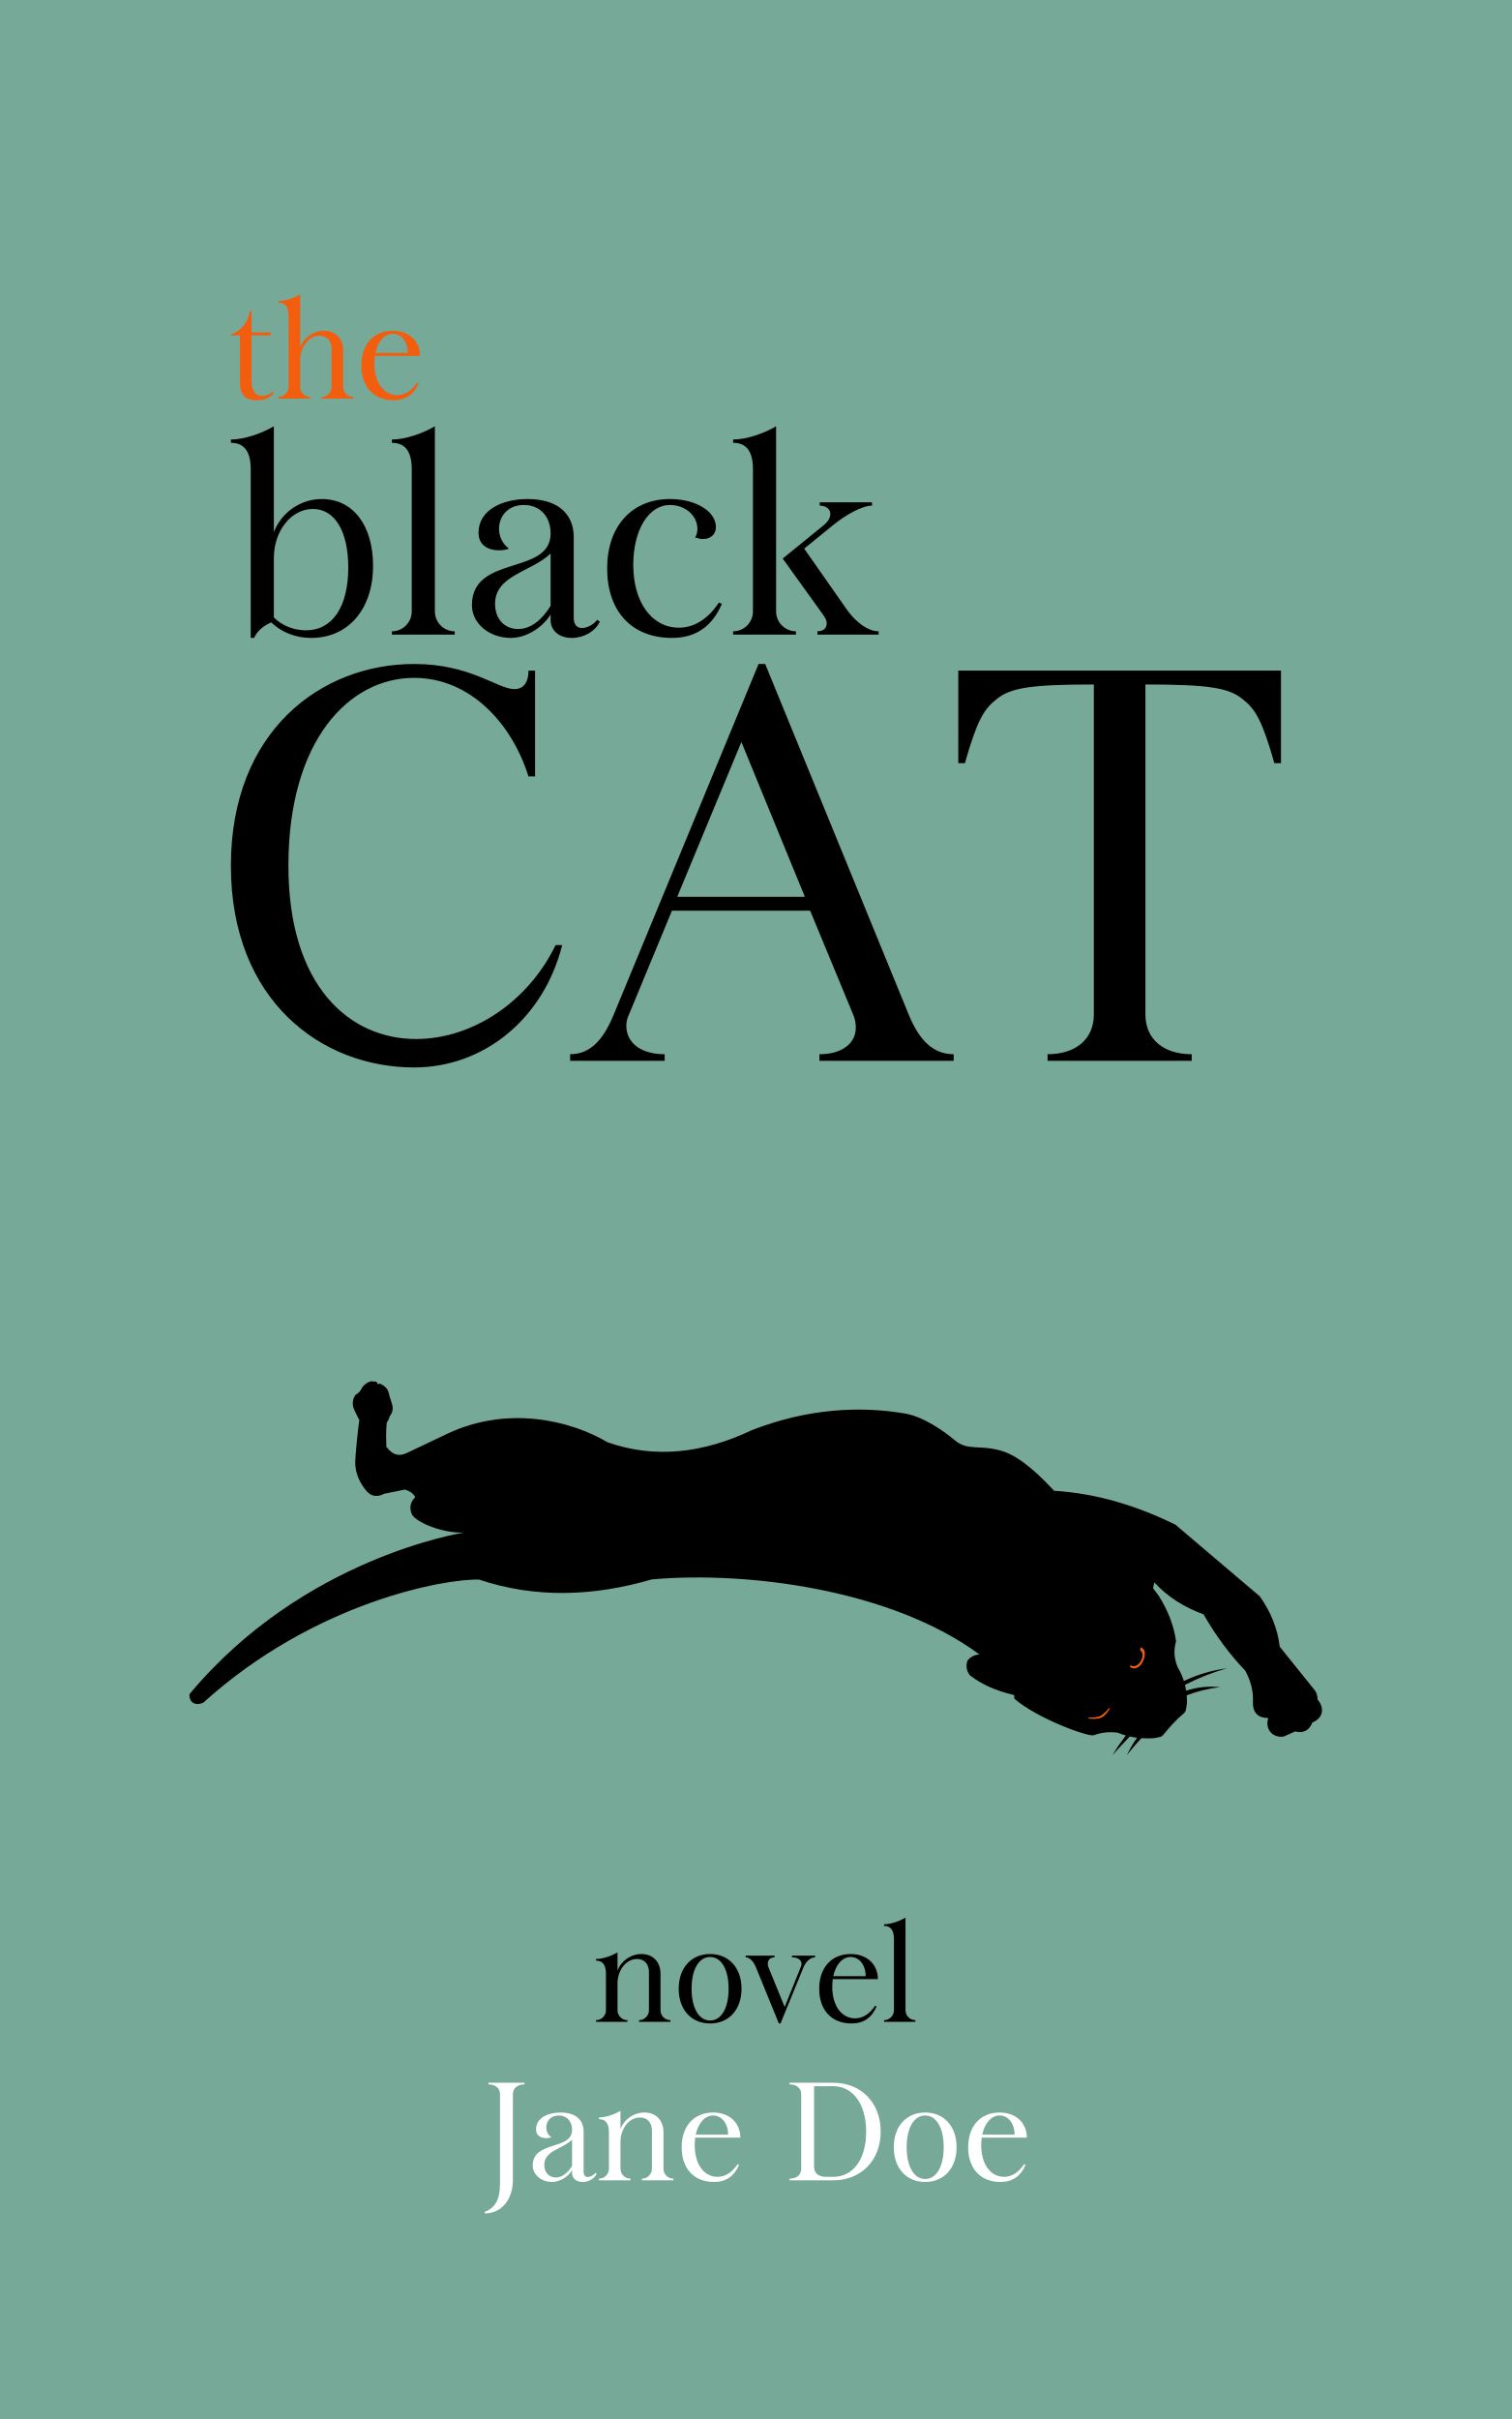
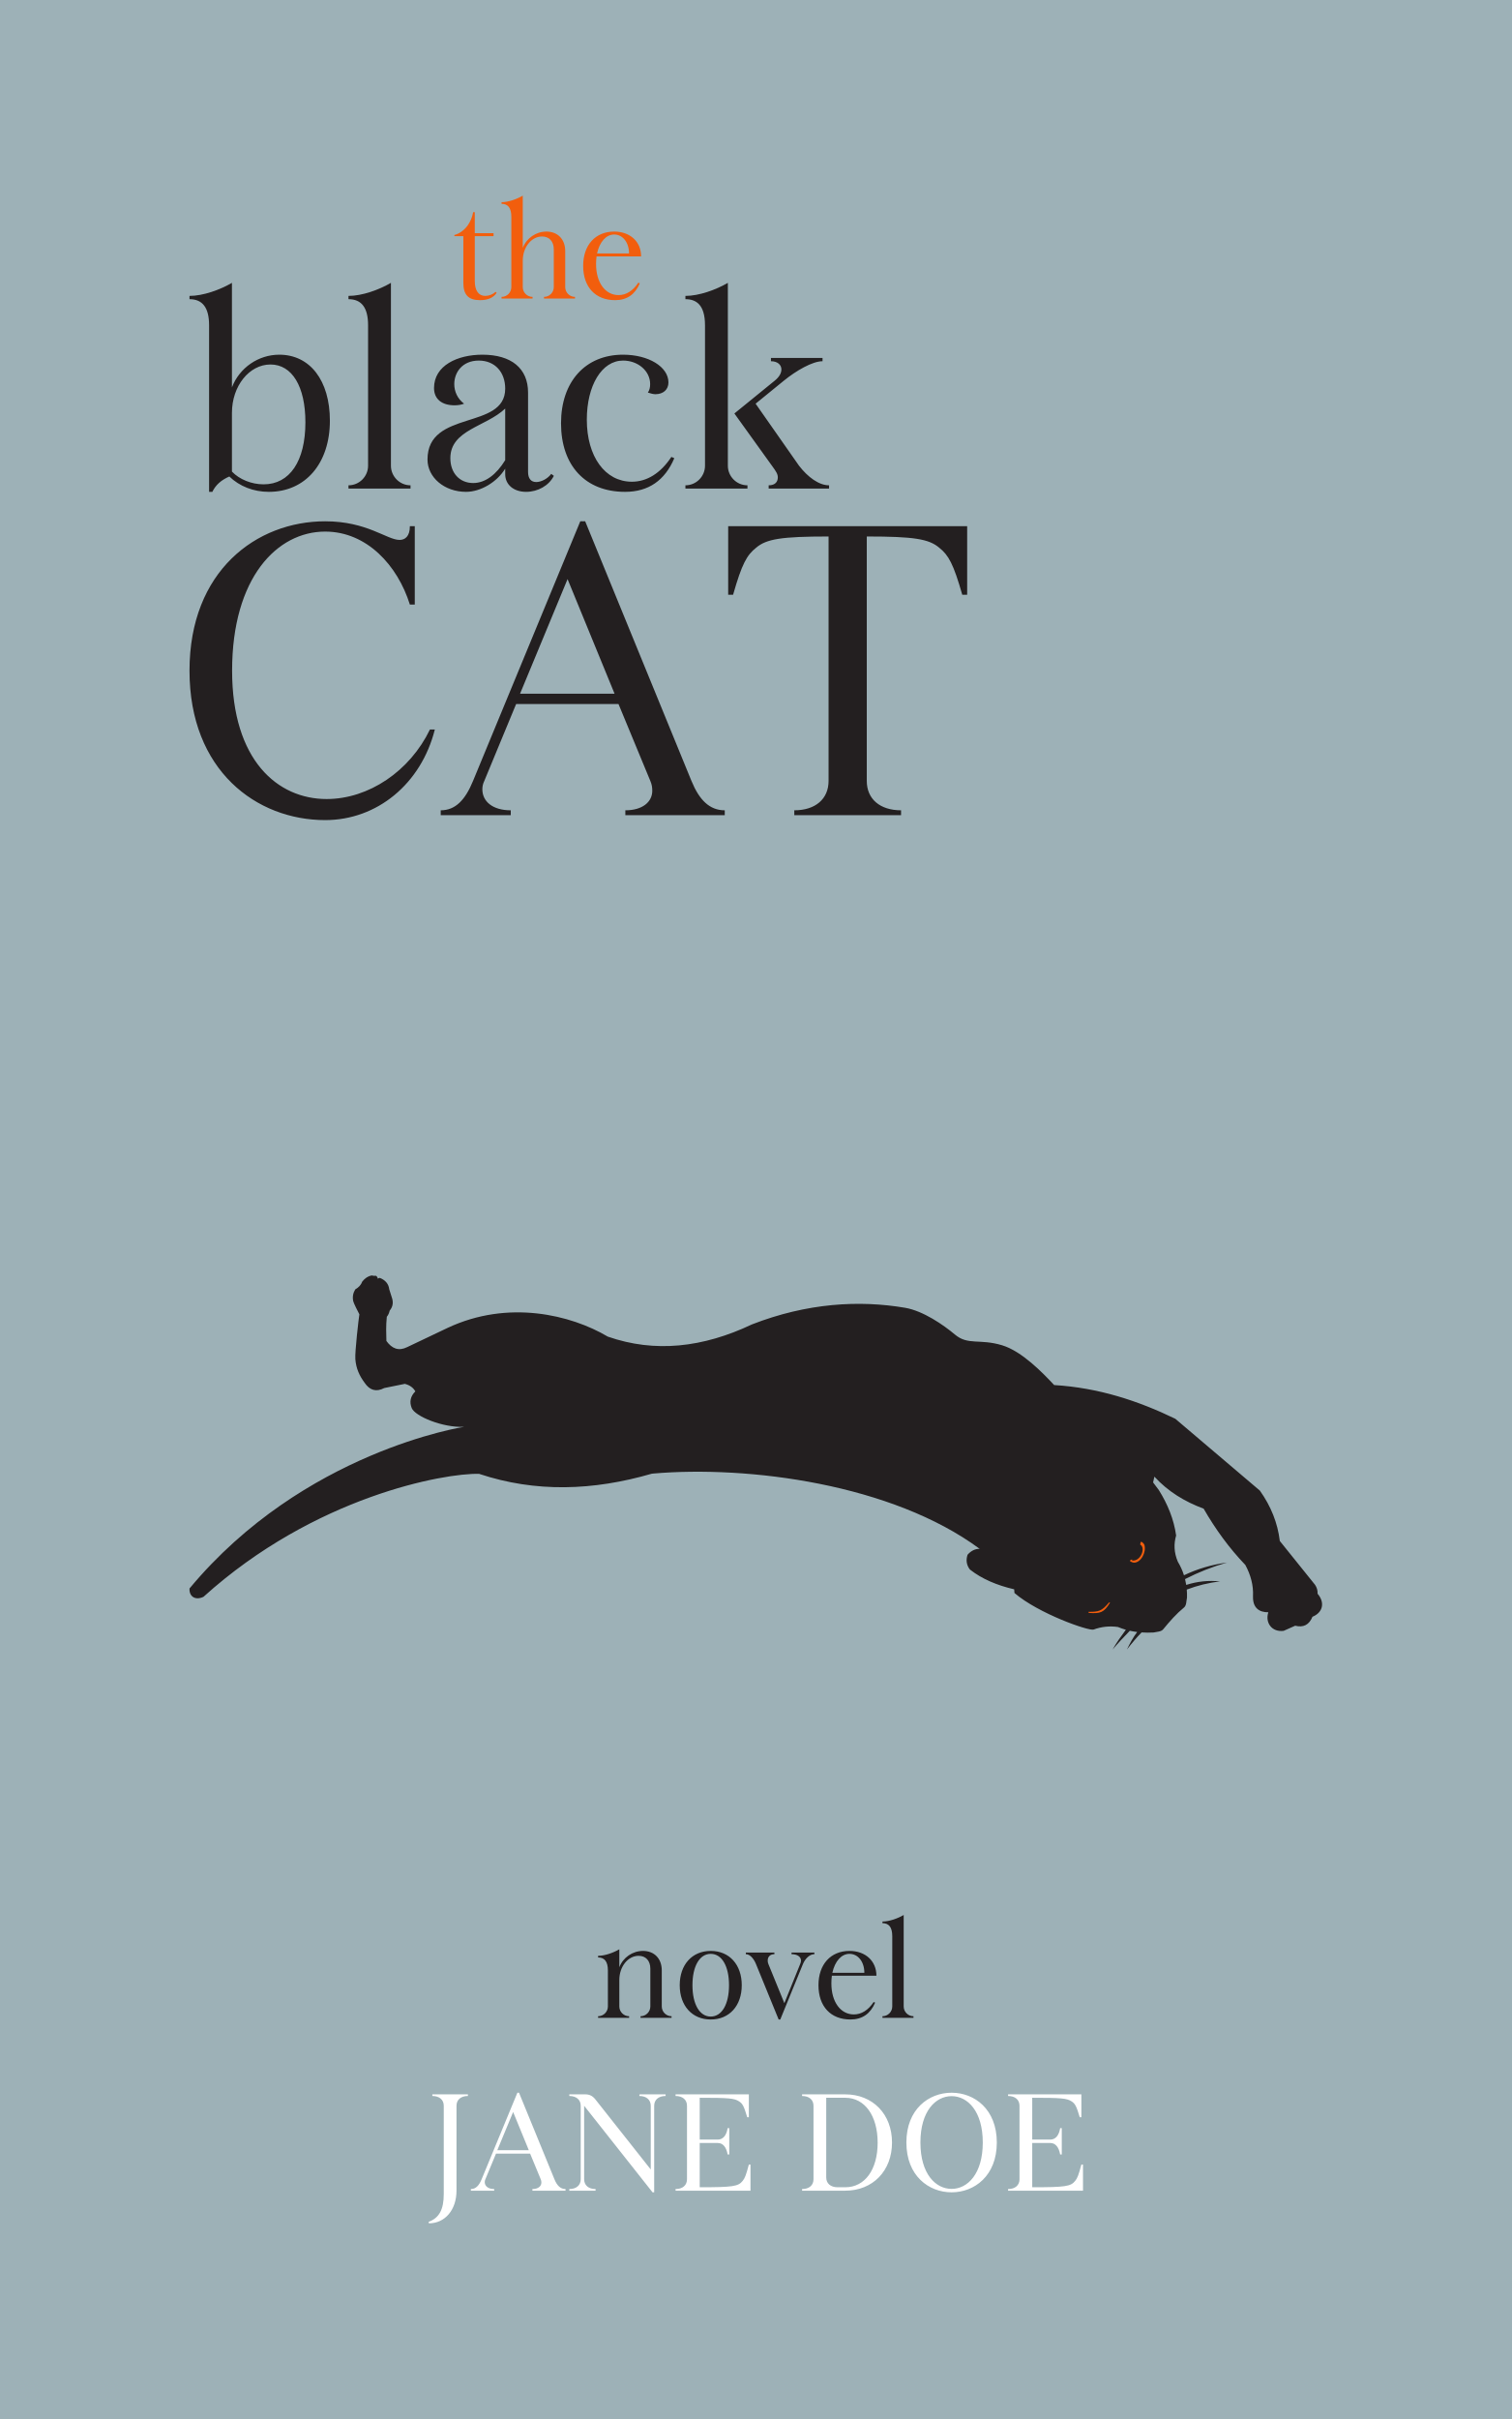
- <svg xmlns="http://www.w3.org/2000/svg" xml:space="preserve" style="fill-rule:evenodd;clip-rule:evenodd;stroke-linejoin:round;stroke-miterlimit:2" viewBox="0 0 27780 44446">
-   <path d="M-128.75-177h28037.5v44800H-128.75z" style="fill:#77a998" />
-   <path d="M9425.76 40060.3v-1579.86c0-112.413 82.032-182.292 212.674-182.292v-30.382h-662.327v30.382c130.642 0 212.674 69.879 212.674 182.292v1640.63c0 291.667-85.07 446.615-282.553 519.532l6.076 27.344c300.782 0 513.456-252.171 513.456-607.64Zm8616.33-783.856h829.428c0-273.438-203.559-461.806-501.303-461.806-349.393 0-577.258 249.132-577.258 638.022 0 394.966 227.865 638.022 595.487 638.022 218.751 0 370.661-106.337 458.769-312.935l-27.344-12.152c-100.261 151.91-227.865 230.903-367.622 230.903-249.133 0-419.272-233.942-419.272-577.258 0-48.611 3.038-97.223 9.115-142.796Zm-5265.2 0h829.429c0-273.438-203.56-461.806-501.303-461.806-349.393 0-577.258 249.132-577.258 638.022 0 394.966 227.865 638.022 595.487 638.022 218.75 0 370.66-106.337 458.768-312.935l-27.344-12.152c-100.26 151.91-227.865 230.903-367.622 230.903-249.132 0-419.272-233.942-419.272-577.258 0-48.611 3.039-97.223 9.115-142.796Zm4226.14-461.806c-346.355 0-577.258 255.209-577.258 638.022 0 382.813 230.903 638.022 577.258 638.022s577.258-255.209 577.258-638.022c0-382.813-230.903-638.022-577.258-638.022Zm-6489.6 1111.98c0 97.223 78.993 164.063 194.445 164.063 109.375 0 212.674-57.726 258.247-148.872l-24.306-18.229c-33.42 45.573-94.184 75.955-139.757 75.955-48.611 0-75.955-33.42-75.955-94.184v-738.283c0-224.827-154.948-352.431-425.348-352.431-230.903 0-449.654 100.261-449.654 309.896 0 103.299 72.917 161.025 191.407 161.025 33.42 0 66.84-6.076 88.108-15.191-60.764-45.573-91.146-112.413-91.146-182.292 0-109.375 75.955-218.75 227.865-218.75 151.91 0 246.094 109.375 246.094 261.285 0 388.889-723.092 191.406-723.092 659.289 0 167.101 157.987 300.782 358.508 300.782 136.719 0 288.629-91.146 364.584-215.712v51.649Zm1467.45-780.817v701.824c0 100.261-82.032 182.292-182.292 182.292v30.382h577.258v-30.382c-100.261 0-182.292-82.031-182.292-182.292v-671.442c0-218.751-139.758-361.546-349.393-361.546-194.445 0-370.661 121.528-440.539 303.82v-334.202c-109.376 63.802-267.362 121.528-394.966 121.528v30.382c121.528 0 182.292 78.993 182.292 243.056v668.404c0 100.261-82.032 182.292-182.292 182.292v30.382h577.258v-30.382c-100.261 0-182.292-82.031-182.292-182.292v-492.188c0-249.133 161.024-449.654 358.507-449.654 133.681 0 218.751 91.146 218.751 240.018Zm2530.82-878.04v30.382c130.643 0 212.674 69.879 212.674 182.292v1367.19c0 112.413-82.031 182.292-212.674 182.292v30.382h802.085c513.456 0 871.963-367.622 871.963-896.269 0-528.647-358.507-896.269-871.963-896.269H14511.7Zm2491.32 601.564c206.598 0 340.279 227.865 340.279 583.334 0 355.469-133.681 583.334-340.279 583.334-206.597 0-340.278-227.865-340.278-583.334 0-355.469 133.681-583.334 340.278-583.334Zm-7000.01 908.421c0-264.323 331.164-291.667 510.418-461.806v480.036c-82.031 133.68-185.33 212.674-297.744 212.674-127.604 0-212.674-94.185-212.674-230.904Zm5915.38-610.678c0 501.303-236.98 829.429-601.564 829.429h-142.795c-130.643 0-212.674-69.879-212.674-182.292v-1482.64h355.469c361.546 0 601.564 334.202 601.564 835.505Zm2132.82 54.688c48.611-218.751 170.139-352.431 319.011-352.431 161.025 0 276.476 148.871 276.476 352.431h-595.487Zm-5265.2 0c48.611-218.751 170.139-352.431 319.011-352.431 161.024 0 276.476 148.871 276.476 352.431h-595.487Z" style="fill:#fff;fill-rule:nonzero" />
-   <path d="M15304.7 36364.4h829.428c0-273.438-203.559-461.806-501.303-461.806-349.393 0-577.258 249.132-577.258 638.022 0 394.966 227.865 638.022 595.488 638.022 218.75 0 370.66-106.337 458.768-312.935l-27.344-12.152c-100.261 151.91-227.865 230.903-367.622 230.903-249.133 0-419.272-233.942-419.272-577.258 0-48.611 3.038-97.223 9.115-142.796Zm-2254.35-461.806c-346.354 0-577.258 255.209-577.258 638.022 0 382.813 230.904 638.022 577.258 638.022 346.355 0 577.258-255.209 577.258-638.022 0-382.813-230.903-638.022-577.258-638.022Zm1370.23 972.224-297.744-729.168c-9.115-21.267-12.153-42.535-12.153-63.802 0-69.879 45.573-118.49 124.566-118.49v-30.382h-531.685v30.382c75.955 0 145.834 78.993 188.369 182.292l422.31 1032.99h30.382l422.309-1032.99c42.535-100.261 124.567-182.292 212.674-182.292v-30.382h-425.348v30.382c109.376 0 176.216 48.611 176.216 121.528 0 18.229-6.076 39.497-15.191 60.764l-294.705 729.168Zm-2494.36-641.06v701.824c0 100.261-82.031 182.292-182.292 182.292v30.382h577.258v-30.382c-100.26 0-182.292-82.031-182.292-182.292v-671.442c0-218.751-139.757-361.546-349.393-361.546-194.444 0-370.66 121.528-440.539 303.82v-334.202c-109.375 63.802-267.361 121.528-394.966 121.528v30.382c121.528 0 182.292 78.993 182.292 243.056v668.404c0 100.261-82.031 182.292-182.292 182.292v30.382h577.258v-30.382c-100.26 0-182.292-82.031-182.292-182.292v-492.188c0-249.133 161.025-449.654 358.508-449.654 133.681 0 218.75 91.146 218.75 240.018Zm4715.29 701.824v-1701.39c-109.375 63.802-267.362 121.528-394.966 121.528v30.382c121.528 0 182.292 78.993 182.292 243.056v1306.43c0 100.261-82.032 182.292-182.292 182.292v30.382h577.258v-30.382c-100.261 0-182.292-82.031-182.292-182.292Zm-3591.15-978.3c206.598 0 340.279 227.865 340.279 583.334 0 355.469-133.681 583.334-340.279 583.334-206.597 0-340.278-227.865-340.278-583.334 0-355.469 133.681-583.334 340.278-583.334Zm2263.46 352.431c48.612-218.751 170.14-352.431 319.011-352.431 161.025 0 276.477 148.871 276.477 352.431h-595.488Zm5376.25-4422.26c-49.4-13.925-98.058-30.787-145.925-50.808-159.75-22.383-307.912-4.225-446.629 47.013-86.5 31.949-1015.92-293.959-1454.94-671.709l-4.812-67.4c-316.792-74.079-592.342-189.317-814.858-364.687-62.175-82.246-74.6-172.779-42.125-270.8 67.287-75.95 141.904-109.771 222.654-108.317-1610.35-1190.7-4247.96-1535.31-6004.67-1383.04-7.833.679-22.029 2.692-23.812 3.209-1072.05 310.85-2130.81 349.279-3170.77 2.191-627.359-18.308-3019.73 409.438-5066.17 2259.65-156.412 72.755-266.196-12.591-255.858-154.225 2098.04-2521.7 5046.62-2969.58 5046.62-2969.58-395.063 18.471-903.313-194.992-963.15-344.258-46.279-115.446-23.154-217.542 66.196-306.905-36.73-66.108-98.455-114.037-192.567-138.408l-378 76.754c-150.458 78.284-269.292 40.617-361.063-96.283-96.083-128.825-157.158-262.679-170.716-433.279-10.717-134.879 62.179-756.367 74.012-824.721-28.791-51.267-105.525-207.667-112.691-240.658-17.58-80.93-2.763-153.021 37.612-218.146 63.308-36.15 106.717-83.354 127.875-142.921 50.571-63.646 108.392-100.704 173.013-112.833 25.491 6.691 52.645 10.045 82.741 7.525 19.1 16.225 28.592 33.933 30.092 52.654 7.879-7.342 19.733-12.7 37.608-15.046 96.971 39.096 160.342 104.792 173.013 210.621l45.133 142.925c33.583 91.283 23.638 174.508-37.612 248.229-9.117 42.675-25.98 80.7-52.655 112.833-17.158 163.984-11.7 311.921-7.525 443.809 100.792 140.537 224.88 192.558 383.634 112.833l741.404-352.6c1113.2-523.179 2268.43-240.233 2943.87 160.379 864.371 301.45 1748.75 202.767 2649.56-224.533 1012.95-394.017 1971.51-449.067 2815.95-305.021 329.192 56.154 704.196 314.6 913.454 491 241.738 203.775 453.284 72.217 868.429 197.742 362.075 109.479 743.025 502.854 955.863 730.704 813.583 49.646 1541.53 287.687 2226.72 619.808l1553.6 1319.56c203.741 286.296 327.083 594.517 366.654 925.584l647.287 804.629c32.171 47.775 49.896 101.746 47.013 164.546 144.917 170.466 90.404 348.937-94.029 423.125-59.921 146.566-164.496 203.821-317.342 164.546l-211.558 94.029c-218.117 29.325-345.175-151.571-282.084-340.85-172.954 1.537-286.612-84.625-281.829-288.192.046-1.871-.175-3.754-.254-5.646 10-203.308-42.525-394-141.037-575.916-293.684-306.509-547.217-653.167-766.275-1034.3-343.421-126.309-651.146-312.109-905.013-587.671l-23.508 105.783 105.779 141.042c161.717 259.516 275.987 534.85 317.346 834.491-44.954 154.063-39.584 313.717 31.004 480.621 47.975 79.484 85.729 162.729 113.283 249.709 248.254-118.096 509.004-195.35 790.534-233.559-271.059 76.996-527.421 179.184-770.667 303.921 8.725 35.079 15.867 70.746 21.429 107.004 202.3-64.391 409.763-87.566 623.129-63.475-213.162 23.142-416.896 74.559-613.046 148.838 4.021 48.054 5.396 97.05 4.138 147.021-13.663 65.566-7.788 144.575-55.096 183.008-137.471 111.667-260.008 250.775-382.792 400.387-37.262 45.405-111.883 43.617-175.112 58.359-75.025 4.087-148.988 3.912-221.75-1.15-96.696 99.837-185.371 204.879-269.046 313.5 53.792-112.546 112.813-221.654 187.933-321.271-45.279-5.558-90.05-13.154-134.258-22.946-111.087 115.688-219.542 228.404-317.717 345.588 72.792-128.921 158.05-247.784 244.396-364.009h-.029l.012-.007Zm-10358.2-14522.7h-121.528c-498.265 1032.99-1519.1 1725.7-2564.24 1725.7-1215.28 0-2345.49-960.072-2345.49-3184.03 0-2309.03 1118.06-3451.39 2309.03-3451.39 1032.99 0 1798.61 838.543 2102.43 1810.77H9833.6v-1944.45h-121.528c0 255.209-121.528 340.278-255.209 340.278-315.972 0-802.084-461.806-1847.23-461.806-1701.39 0-3366.33 1227.43-3366.33 3706.6s1664.93 3706.6 3366.33 3706.6c1288.2 0 2381.95-899.307 2722.23-2248.27Zm2017.37-631.946h2539.93l789.932 1907.99c36.458 85.07 48.611 157.986 48.611 243.056 0 279.514-243.056 486.112-668.404 486.112v121.528h2467.02v-121.528c-376.737 0-631.946-255.209-826.391-729.168l-2637.16-6440.98h-121.528l-2661.46 6440.98c-194.444 473.959-437.5 729.168-802.084 729.168v121.528h1737.85v-121.528c-449.654 0-704.862-218.75-704.862-522.57 0-60.764 12.152-133.681 48.611-206.598l789.932-1907.99Zm11192.7-4411.47h-5930.57v1701.39h121.528c218.751-765.626 340.279-984.377 571.182-1166.67 255.209-218.75 631.945-279.514 1798.61-279.514v6064.25c0 449.654-328.125 729.168-850.696 729.168v121.528h2649.31v-121.528c-522.571 0-850.696-279.514-850.696-729.168v-6064.25c1166.67 0 1543.4 60.764 1798.61 279.514 230.903 182.292 352.431 401.043 571.182 1166.67h121.528v-1701.39Zm-11095.5 4156.26 1178.82-2843.76 1166.67 2843.76h-2345.49Zm-7838.56-7855.4v3098.95h60.764c60.763-127.604 164.062-218.75 315.971-285.59 188.368 182.291 449.652 285.59 735.242 285.59 680.555 0 1136.28-528.645 1136.28-1324.65 0-747.395-370.659-1227.43-941.839-1227.43-388.888 0-741.318 243.055-881.075 607.638v-1944.44c-218.749 127.604-534.721 243.055-789.929 243.055v60.764c243.055 0 364.583 157.985 364.583 486.11Zm7704.85 656.249c279.513 0 504.339 194.444 504.339 437.499 0 60.764-12.153 115.452-42.535 157.986 54.688 18.229 103.299 30.382 139.757 30.382 145.833 0 243.055-85.069 243.055-218.749 0-291.667-370.659-516.493-844.616-516.493-698.784 0-1154.51 498.263-1154.51 1276.04 0 789.929 455.729 1276.04 1190.97 1276.04 437.499 0 741.318-212.673 917.533-625.867l-54.687-24.306c-200.521 303.819-455.729 461.805-735.242 461.805-498.263 0-838.541-467.881-838.541-1154.51 0-638.02 279.514-1099.83 674.479-1099.83Zm-2193.57 2114.58c0 194.444 157.986 328.125 388.889 328.125 218.749 0 425.346-115.451 516.492-297.743l-48.611-36.458c-66.84 91.146-188.368 151.909-279.513 151.909-97.223 0-151.91-66.84-151.91-188.367v-1476.56c0-449.652-309.895-704.86-850.693-704.86-461.805 0-899.304 200.521-899.304 619.791 0 206.597 145.833 322.048 382.812 322.048 66.84 0 133.68-12.153 176.215-30.382-121.528-91.145-182.292-224.826-182.292-364.583 0-218.749 151.91-437.499 455.729-437.499 303.819 0 492.186 218.75 492.186 522.569 0 777.776-1446.18 382.812-1446.18 1318.57 0 334.201 315.972 601.562 717.013 601.562 273.437 0 577.256-182.292 729.165-431.423v103.298Zm-2126.73-157.986V7832.27c-218.749 127.604-534.721 243.055-789.929 243.055v60.764c243.055 0 364.583 157.985 364.583 486.11v2612.84c0 200.521-164.062 364.583-364.583 364.583v60.764h1154.51v-60.764c-200.52 0-364.583-164.062-364.583-364.583Zm7072.91-1944.44c121.527 0 194.444 66.84 194.444 151.909 0 66.84-36.458 139.757-127.604 212.674l-747.395 607.638 698.784 972.22c85.069 115.452 109.375 157.986 109.375 218.75 0 72.917-42.535 145.833-170.139 145.833v60.764h1124.13v-60.764c-188.367 0-394.964-151.909-559.027-364.583l-808.158-1154.51 522.569-425.346c230.902-188.368 534.721-364.583 723.089-364.583v-60.764h-960.068v60.764Zm-802.082 1944.44V7832.27c-218.75 127.604-534.722 243.055-789.93 243.055v60.764c200.521 0 364.583 103.298 364.583 486.11v2612.84c0 200.521-164.062 364.583-364.583 364.583v60.764h1154.51v-60.764c-200.52 0-364.582-164.062-364.582-364.583Zm-9230.02 109.375v-1093.75c0-498.263 322.048-899.304 717.013-899.304 401.041 0 650.173 407.117 650.173 1075.52 0 723.089-291.666 1154.51-777.777 1154.51-224.826 0-449.652-91.146-589.409-236.979Zm4065.1-249.131c0-528.645 662.325-583.333 1020.83-923.61v960.068c-164.062 267.361-370.659 425.347-595.485 425.347-255.208 0-425.346-188.368-425.346-461.805Z" style="fill-rule:nonzero" />
-   <path d="M20005 31557.8c-7.325-.063.579 20.033 7.887 20.508 205.867 13.408 272.121-3.154 384.913-186.146 3.629-5.887-16.096-8.479-20.509-3.154-130.145 156.962-188.512 170.371-372.291 168.792Zm759.2-935.2c5.584 9.784 45.625 30.275 71.721 31.663 125.888 6.683 235.388-188.413 195.225-325.288-7.75-26.404-45.487-57.054-58.371-58.366-12.883-1.317-18.716 39.637-18.929 50.479-.15 7.629 12.259 9.179 17.659 14.571 76.945 76.837-21.346 300.808-165.942 278.841-6.325-.958 3.121-20.158-3.154-18.929-6.896 1.35-43.796 17.25-38.209 27.029ZM5030.2 7216.8l-21.267-18.229c-45.573 45.573-121.528 75.955-191.407 75.955-124.566 0-194.445-100.261-194.445-279.515v-832.466h349.393v-54.688h-349.393v-391.928h-30.382c-15.191 91.146-51.649 176.216-103.299 249.133-66.84 91.146-154.948 151.91-246.094 176.215v21.268h167.101v868.925c0 221.788 94.184 322.049 309.897 322.049 145.833 0 252.17-45.573 309.896-136.719Zm1859.38-677.519h829.429c0-273.438-203.559-461.806-501.303-461.806-349.393 0-577.258 249.132-577.258 638.022 0 394.966 227.865 638.022 595.487 638.022 218.751 0 370.661-106.337 458.768-312.935l-27.343-12.152c-100.261 151.91-227.865 230.903-367.623 230.903-249.132 0-419.271-233.942-419.271-577.258 0-48.611 3.038-97.223 9.114-142.796Zm-796.008-130.642v701.824c0 100.261-82.031 182.292-182.292 182.292v30.382h577.258v-30.382c-100.261 0-182.292-82.031-182.292-182.292v-671.442c0-218.751-139.757-361.546-349.393-361.546-194.445 0-370.66 121.528-440.539 303.82v-972.224c-109.375 63.802-267.362 121.528-394.966 121.528v30.382c121.528 0 182.292 78.993 182.292 243.056v1306.43c0 100.261-82.031 182.292-182.292 182.292v30.382h577.258v-30.382c-100.261 0-182.292-82.031-182.292-182.292v-492.188c0-249.133 161.025-449.654 358.508-449.654 133.68 0 218.75 91.146 218.75 240.018Zm805.123 75.955c48.611-218.751 170.139-352.431 319.011-352.431 161.025 0 276.476 148.871 276.476 352.431h-595.487Z" style="fill:#f25e0d;fill-rule:nonzero" />
+ <svg xmlns="http://www.w3.org/2000/svg" width="100%" height="100%" viewBox="0 0 27780 44446" version="1.1" xml:space="preserve" style="fill-rule:evenodd;clip-rule:evenodd;stroke-linejoin:round;stroke-miterlimit:2;">
+   <rect x="-128.75" y="-177" width="28037.5" height="44800" style="fill:#9db1b7;" />
+   <path d="M13062,35845.6c-342,-0 -570,252 -570,630c-0,378 228,630 570,630c342,-0 570,-252 570,-630c0,-378 -228,-630 -570,-630Zm2226,456l819,-0c0,-270 -201,-456 -495,-456c-345,-0 -570,246 -570,630c-0,390 225,630 588,630c216,-0 366,-105 453,-309l-27,-12c-99,150 -225,228 -363,228c-246,-0 -414,-231 -414,-570c0,-48 3,-96 9,-141Zm-873,504l-294,-720c-9,-21 -12,-42 -12,-63c-0,-69 45,-117 123,-117l-0,-30l-525,-0l-0,30c75,-0 144,78 186,180l417,1020l30,-0l417,-1020c42,-99 123,-180 210,-180l0,-30l-420,-0l0,30c108,-0 174,48 174,120c-0,18 -6,39 -15,60l-291,720Zm2193,60l0,-1680c-108,63 -264,120 -390,120l0,30c120,-0 180,78 180,240l0,1290c0,99 -81,180 -180,180l0,30l570,-0l0,-30c-99,-0 -180,-81 -180,-180Zm-4656,-693l0,693c0,99 -81,180 -180,180l0,30l570,-0l0,-30c-99,-0 -180,-81 -180,-180l0,-663c0,-216 -138,-357 -345,-357c-192,-0 -366,120 -435,300l-0,-330c-108,63 -264,120 -390,120l0,30c120,-0 180,78 180,240l-0,660c-0,99 -81,180 -180,180l0,30l570,-0l-0,-30c-99,-0 -180,-81 -180,-180l-0,-486c-0,-246 159,-444 354,-444c132,-0 216,90 216,237Zm1110,-273c204,-0 336,225 336,576c0,351 -132,576 -336,576c-204,-0 -336,-225 -336,-576c-0,-351 132,-576 336,-576Zm2235,348c48,-216 168,-348 315,-348c159,-0 273,147 273,348l-588,-0Zm5394.23,-6302.97c-49.4,-13.925 -98.058,-30.787 -145.925,-50.808c-159.75,-22.383 -307.912,-4.225 -446.629,47.013c-86.5,31.949 -1015.92,-293.959 -1454.94,-671.709l-4.812,-67.4c-316.792,-74.079 -592.342,-189.317 -814.858,-364.687c-62.175,-82.246 -74.6,-172.779 -42.125,-270.8c67.287,-75.95 141.904,-109.771 222.654,-108.317c-1610.35,-1190.7 -4247.96,-1535.31 -6004.67,-1383.04c-7.833,0.679 -22.029,2.692 -23.812,3.209c-1072.05,310.85 -2130.81,349.279 -3170.77,2.191c-627.359,-18.308 -3019.73,409.438 -5066.17,2259.65c-156.412,72.755 -266.196,-12.591 -255.858,-154.225c2098.04,-2521.7 5046.62,-2969.58 5046.62,-2969.58c-395.063,18.471 -903.313,-194.992 -963.15,-344.258c-46.279,-115.446 -23.154,-217.542 66.196,-306.905c-36.73,-66.108 -98.455,-114.037 -192.567,-138.408l-378,76.754c-150.458,78.284 -269.292,40.617 -361.063,-96.283c-96.083,-128.825 -157.158,-262.679 -170.716,-433.279c-10.717,-134.879 62.179,-756.367 74.012,-824.721c-28.791,-51.267 -105.525,-207.667 -112.691,-240.658c-17.58,-80.93 -2.763,-153.021 37.612,-218.146c63.308,-36.15 106.717,-83.354 127.875,-142.921c50.571,-63.646 108.392,-100.704 173.013,-112.833c25.491,6.691 52.645,10.045 82.741,7.525c19.1,16.225 28.592,33.933 30.092,52.654c7.879,-7.342 19.733,-12.7 37.608,-15.046c96.971,39.096 160.342,104.792 173.013,210.621l45.133,142.925c33.583,91.283 23.638,174.508 -37.612,248.229c-9.117,42.675 -25.98,80.7 -52.655,112.833c-17.158,163.984 -11.7,311.921 -7.525,443.809c100.792,140.537 224.88,192.558 383.634,112.833l741.404,-352.6c1113.2,-523.179 2268.43,-240.233 2943.87,160.379c864.371,301.45 1748.75,202.767 2649.56,-224.533c1012.95,-394.017 1971.51,-449.067 2815.95,-305.021c329.192,56.154 704.196,314.6 913.454,491c241.738,203.775 453.284,72.217 868.429,197.742c362.075,109.479 743.025,502.854 955.863,730.704c813.583,49.646 1541.53,287.687 2226.72,619.808l1553.6,1319.56c203.741,286.296 327.083,594.517 366.654,925.584l647.287,804.629c32.171,47.775 49.896,101.746 47.013,164.546c144.917,170.466 90.404,348.937 -94.029,423.125c-59.921,146.566 -164.496,203.821 -317.342,164.546l-211.558,94.029c-218.117,29.325 -345.175,-151.571 -282.084,-340.85c-172.954,1.537 -286.612,-84.625 -281.829,-288.192c0.046,-1.871 -0.175,-3.754 -0.254,-5.646c10,-203.308 -42.525,-394 -141.037,-575.916c-293.684,-306.509 -547.217,-653.167 -766.275,-1034.3c-343.421,-126.309 -651.146,-312.109 -905.013,-587.671l-23.508,105.783l105.779,141.042c161.717,259.516 275.987,534.85 317.346,834.491c-44.954,154.063 -39.584,313.717 31.004,480.621c47.975,79.484 85.729,162.729 113.283,249.709c248.254,-118.096 509.004,-195.35 790.534,-233.559c-271.059,76.996 -527.421,179.184 -770.667,303.921c8.725,35.079 15.867,70.746 21.429,107.004c202.3,-64.391 409.763,-87.566 623.129,-63.475c-213.162,23.142 -416.896,74.559 -613.046,148.838c4.021,48.054 5.396,97.05 4.138,147.021c-13.663,65.566 -7.788,144.575 -55.096,183.008c-137.471,111.667 -260.008,250.775 -382.792,400.387c-37.262,45.405 -111.883,43.617 -175.112,58.359c-75.025,4.087 -148.988,3.912 -221.75,-1.15c-96.696,99.837 -185.371,204.879 -269.046,313.5c53.792,-112.546 112.813,-221.654 187.933,-321.271c-45.279,-5.558 -90.05,-13.154 -134.258,-22.946c-111.087,115.688 -219.542,228.404 -317.717,345.588c72.792,-128.921 158.05,-247.784 244.396,-364.009l-0.029,-0l0.012,-0.007Zm-12699.6,-16541.4l-90,0c-369,765 -1125,1278 -1899,1278c-900,0 -1737,-711 -1737,-2358c0,-1710 828,-2556 1710,-2556c765,0 1332,621 1557,1341l90,0l0,-1440l-90,0c0,189 -90,252 -189,252c-234,0 -594,-342 -1368,-342c-1260,0 -2493,909 -2493,2745c0,1836 1233,2745 2493,2745c954,0 1764,-666 2016,-1665Zm1494,-468l1881,0l585,1413c27,63 36,117 36,180c0,207 -180,360 -495,360l0,90l1827,0l0,-90c-279,0 -468,-189 -612,-540l-1953,-4770l-90,0l-1971,4770c-144,351 -324,540 -594,540l0,90l1287,0l0,-90c-333,0 -522,-162 -522,-387c0,-45 9,-99 36,-153l585,-1413Zm8289,-3267l-4392,0l0,1260l90,0c162,-567 252,-729 423,-864c189,-162 468,-207 1332,-207l0,4491c0,333 -243,540 -630,540l0,90l1962,0l0,-90c-387,0 -630,-207 -630,-540l0,-4491c864,0 1143,45 1332,207c171,135 261,297 423,864l90,0l0,-1260Zm-8217,3078l873,-2106l864,2106l-1737,0Zm-5715,-6769.19l0,3060l60,0c60,-126 162,-216 312,-282c186,180 444,282 726,282c672,0 1122,-522 1122,-1308c0,-738 -366,-1212 -930,-1212c-384,0 -732,240 -870,600l0,-1920c-216,126 -528,240 -780,240l0,60c240,0 360,156 360,480Zm7608,648c276,0 498,192 498,432c0,60 -12,114 -42,156c54,18 102,30 138,30c144,0 240,-84 240,-216c0,-288 -366,-510 -834,-510c-690,0 -1140,492 -1140,1260c0,780 450,1260 1176,1260c432,0 732,-210 906,-618l-54,-24c-198,300 -450,456 -726,456c-492,0 -828,-462 -828,-1140c0,-630 276,-1086 666,-1086Zm-2166,2088c0,192 156,324 384,324c216,0 420,-114 510,-294l-48,-36c-66,90 -186,150 -276,150c-96,0 -150,-66 -150,-186l0,-1458c0,-444 -306,-696 -840,-696c-456,0 -888,198 -888,612c0,204 144,318 378,318c66,0 132,-12 174,-30c-120,-90 -180,-222 -180,-360c0,-216 150,-432 450,-432c300,0 486,216 486,516c0,768 -1428,378 -1428,1302c0,330 312,594 708,594c270,0 570,-180 720,-426l0,102Zm4092,-156l0,-3360c-216,126 -528,240 -780,240l0,60c198,0 360,102 360,480l0,2580c0,198 -162,360 -360,360l0,60l1140,0l0,-60c-198,0 -360,-162 -360,-360Zm792,-1920c120,0 192,66 192,150c0,66 -36,138 -126,210l-738,600l690,960c84,114 108,156 108,216c0,72 -42,144 -168,144l0,60l1110,0l0,-60c-186,0 -390,-150 -552,-360l-798,-1140l516,-420c228,-186 528,-360 714,-360l0,-60l-948,0l0,60Zm-6984,1920l0,-3360c-216,126 -528,240 -780,240l0,60c240,0 360,156 360,480l0,2580c0,198 -162,360 -360,360l0,60l1140,0l0,-60c-198,0 -360,-162 -360,-360Zm-2922,108l0,-1080c0,-492 318,-888 708,-888c396,0 642,402 642,1062c0,714 -288,1140 -768,1140c-222,0 -444,-90 -582,-234Zm4014,-246c0,-522 654,-576 1008,-912l0,948c-162,264 -366,420 -588,420c-252,0 -420,-186 -420,-456Z" style="fill:#231f20;fill-rule:nonzero;" />
+   <path d="M8389.5,40251l0,-1560c0,-111 81,-180 210,-180l0,-30l-654,0l0,30c129,0 210,69 210,180l0,1620c0,288 -84,441 -279,513l6,27c297,0 507,-249 507,-600Zm9930,-885c0,-612 -411,-915 -831,-915c-420,0 -831,303 -831,915c0,612 411,915 831,915c420,0 831,-303 831,-915Zm-7380,-795c-48,-60 -105,-90 -180,-90l-297,0l-0,30c129,0 210,69 210,180l-0,1350c-0,111 -81,180 -210,180l-0,30l483,0l0,-30c-129,0 -210,-69 -210,-180l-0,-1350l1257,1590l30,0l0,-1590c0,-111 81,-180 210,-180l0,-30l-474,0c-9,0 -9,30 -9,30c129,0 210,69 210,180l0,1170l-1020,-1290Zm8031,804l333,0c93,0 156,75 180,210l30,0l0,-483l-30,0c-21,135 -87,210 -180,210l-333,0l0,-768c534,0 636,9 723,66c66,42 90,90 150,291l30,0l0,-420l-1347,0l0,30c129,0 210,69 210,180l0,1350c0,111 -81,180 -210,180l0,30l1377,0l0,-480l-30,0c-51,192 -72,249 -114,300c-81,102 -180,117 -789,117l0,-813Zm-6111,0l333,0c93,0 156,75 180,210l30,0l0,-483l-30,0c-21,135 -87,210 -180,210l-333,0l0,-768c534,0 636,9 723,66c66,42 90,90 150,291l30,0l0,-420l-1347,0l0,30c129,0 210,69 210,180l0,1350c0,111 -81,180 -210,180l0,30l1377,0l0,-480l-30,0c-51,192 -72,249 -114,300c-81,102 -180,117 -789,117l0,-813Zm1881,-894l0,30c129,0 210,69 210,180l0,1350c0,111 -81,180 -210,180l0,30l792,0c507,0 861,-363 861,-885c0,-522 -354,-885 -861,-885l-792,0Zm-5625,1089l627,0l195,471c9,21 12,39 12,60c-0,69 -60,120 -165,120l-0,30l609,0l-0,-30c-93,0 -156,-63 -204,-180l-651,-1590l-30,0l-657,1590c-48,117 -108,180 -198,180l0,30l429,0l0,-30c-111,0 -174,-54 -174,-129c-0,-15 3,-33 12,-51l195,-471Zm8946,-204c0,576 -279,852 -573,852c-294,0 -573,-276 -573,-852c0,-576 279,-852 573,-852c294,0 573,276 573,852Zm-1932,3c0,495 -234,819 -594,819l-141,0c-129,0 -210,-69 -210,-180l0,-1464l351,0c357,0 594,330 594,825Zm-6990,138l291,-702l288,702l-579,0Z" style="fill:#fff;fill-rule:nonzero;" />
+   <path d="M20006.2,29615c-7.325,-0.063 0.579,20.033 7.887,20.508c205.867,13.408 272.121,-3.154 384.913,-186.146c3.629,-5.887 -16.096,-8.479 -20.509,-3.154c-130.145,156.962 -188.512,170.371 -372.291,168.792Zm759.2,-935.2c5.584,9.784 45.625,30.275 71.721,31.663c125.888,6.683 235.388,-188.413 195.225,-325.288c-7.75,-26.404 -45.487,-57.054 -58.371,-58.366c-12.883,-1.317 -18.716,39.637 -18.929,50.479c-0.15,7.629 12.259,9.179 17.659,14.571c76.945,76.837 -21.346,300.808 -165.942,278.841c-6.325,-0.958 3.121,-20.158 -3.154,-18.929c-6.896,1.35 -43.796,17.25 -38.209,27.029Zm-11637.9,-23299.8l-21,-18c-45,45 -120,75 -189,75c-123,-0 -192,-99 -192,-276l-0,-822l345,-0l-0,-54l-345,-0l-0,-387l-30,-0c-15,90 -51,174 -102,246c-66,90 -153,150 -243,174l-0,21l165,-0l-0,858c-0,219 93,318 306,318c144,-0 249,-45 306,-135Zm1836,-669l819,-0c-0,-270 -201,-456 -495,-456c-345,-0 -570,246 -570,630c-0,390 225,630 588,630c216,-0 366,-105 453,-309l-27,-12c-99,150 -225,228 -363,228c-246,-0 -414,-231 -414,-570c-0,-48 3,-96 9,-141Zm-786,-129l-0,693c-0,99 -81,180 -180,180l-0,30l570,-0l-0,-30c-99,-0 -180,-81 -180,-180l-0,-663c-0,-216 -138,-357 -345,-357c-192,-0 -366,120 -435,300l-0,-960c-108,63 -264,120 -390,120l-0,30c120,-0 180,78 180,240l-0,1290c-0,99 -81,180 -180,180l-0,30l570,-0l-0,-30c-99,-0 -180,-81 -180,-180l-0,-486c-0,-246 159,-444 354,-444c132,-0 216,90 216,237Zm795,75c48,-216 168,-348 315,-348c159,-0 273,147 273,348l-588,-0Z" style="fill:#f25e0d;fill-rule:nonzero;" />
</svg>
